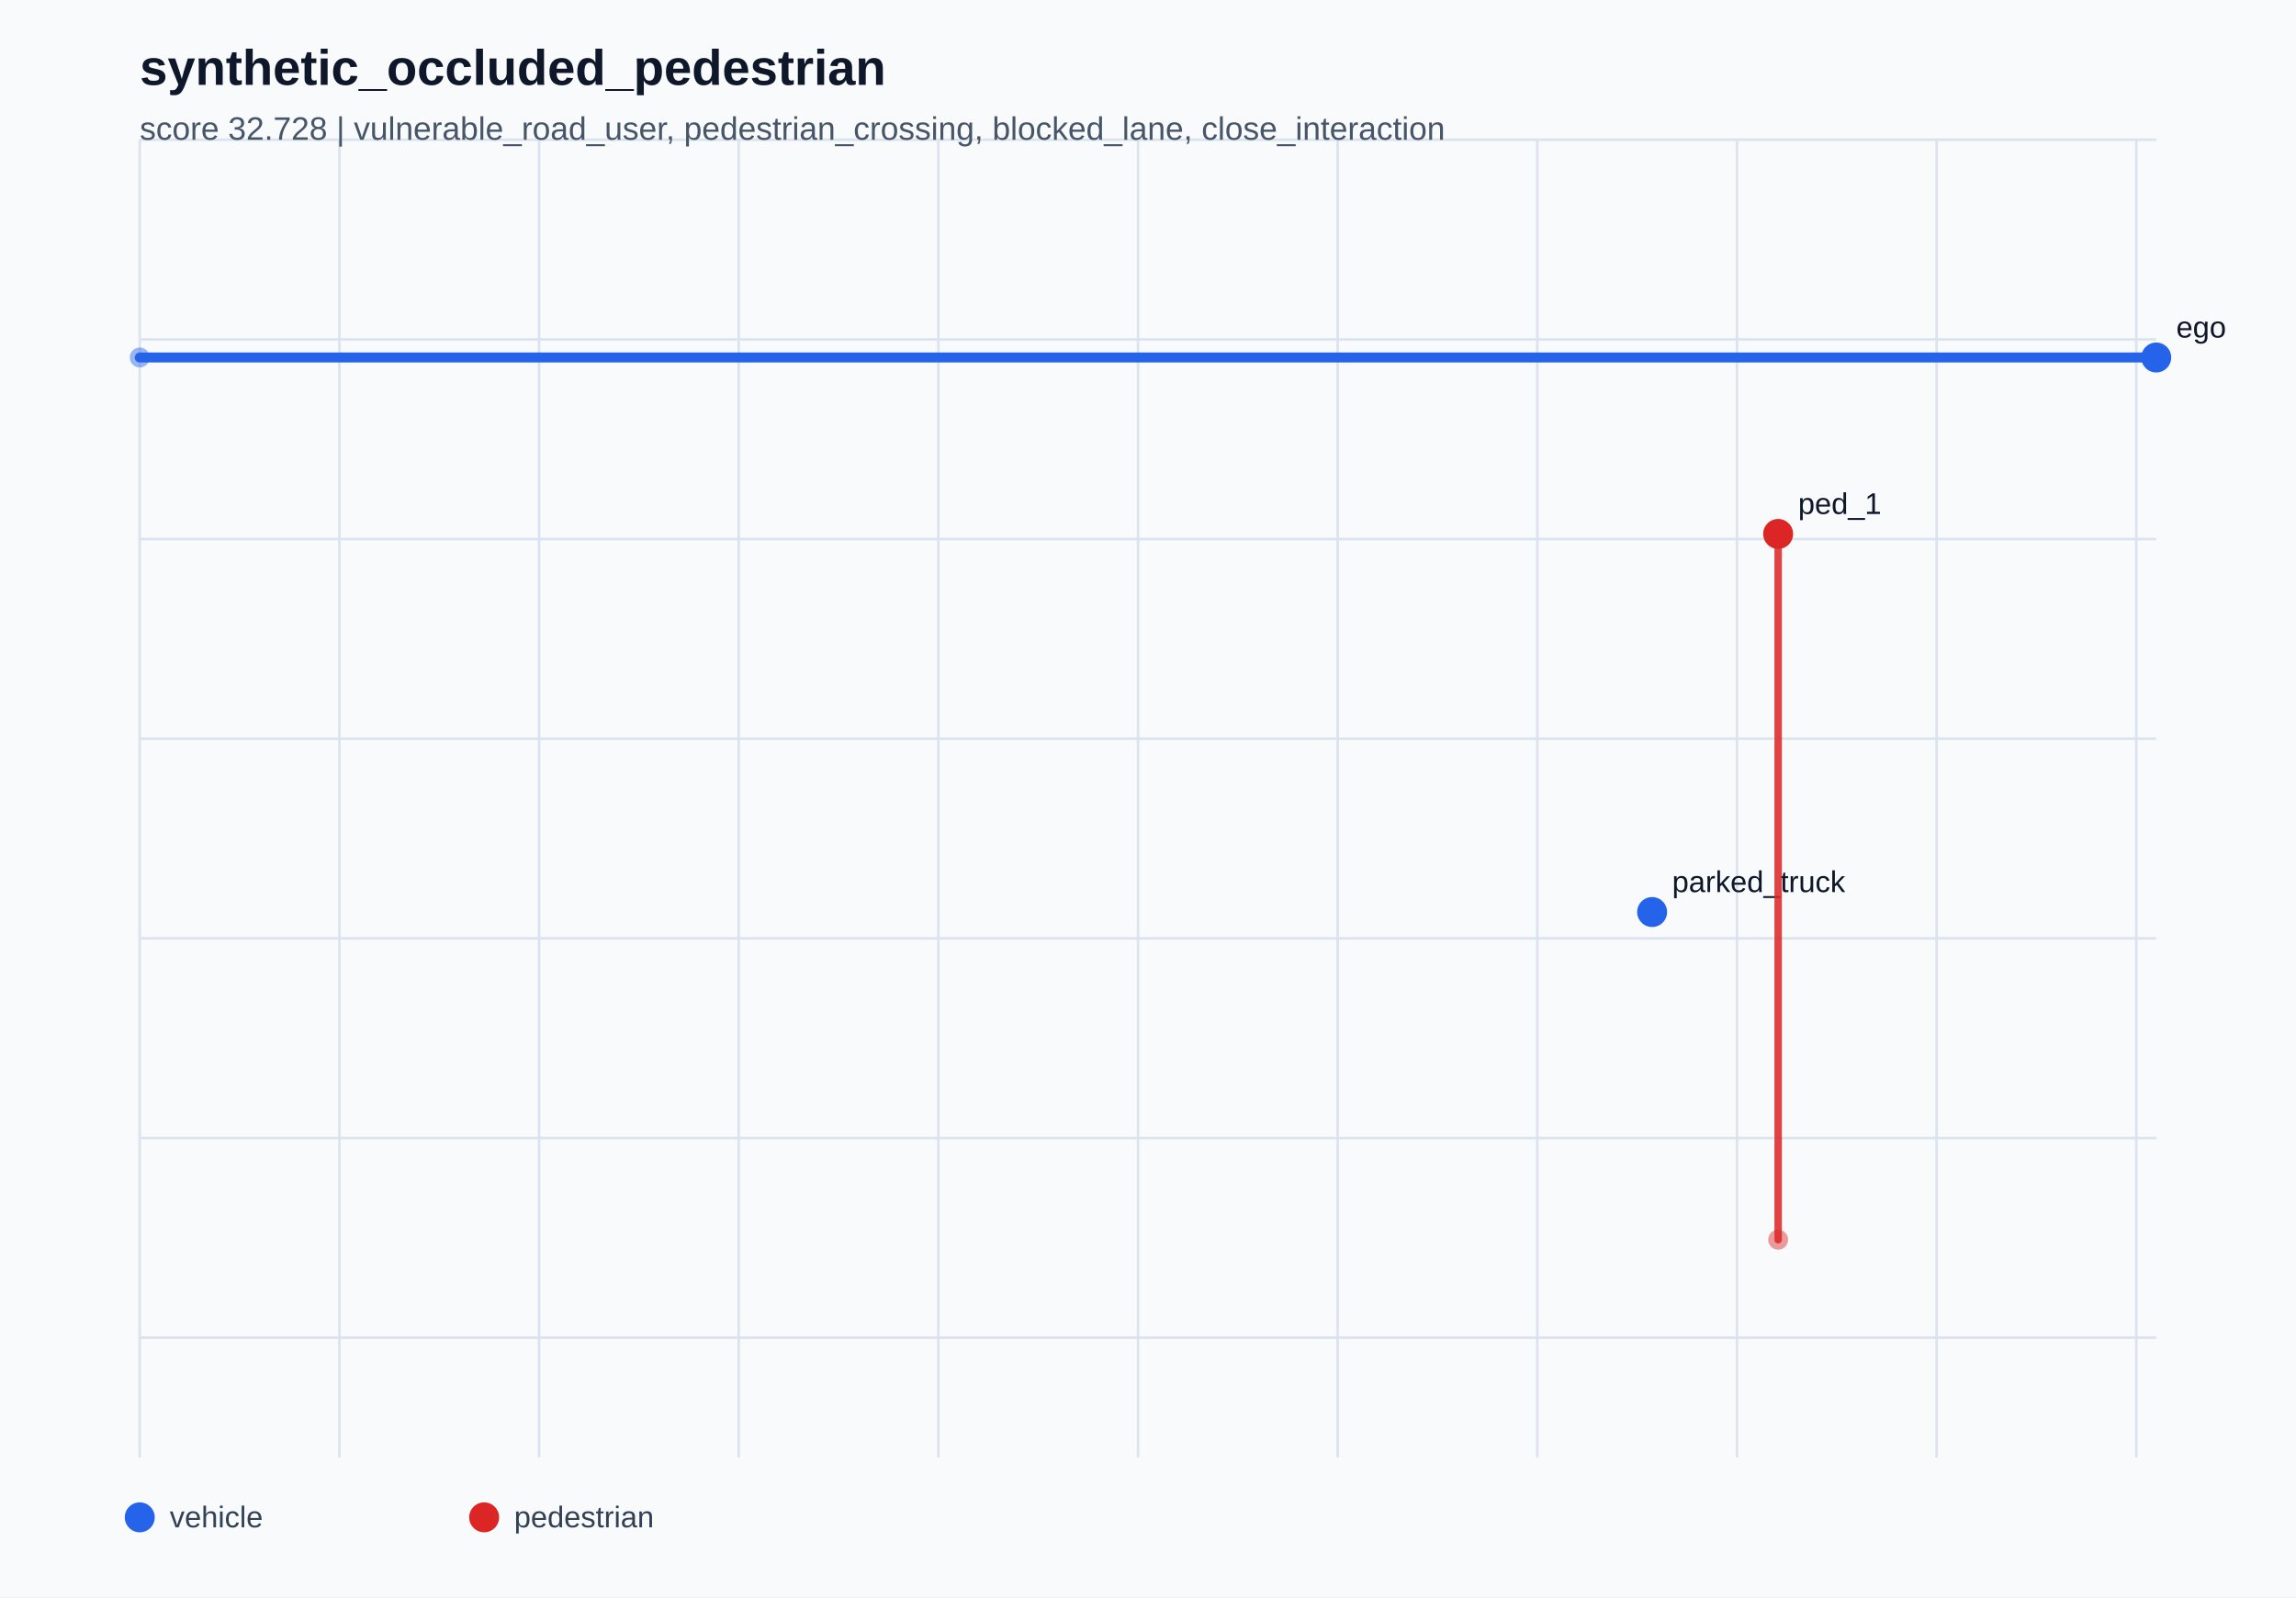
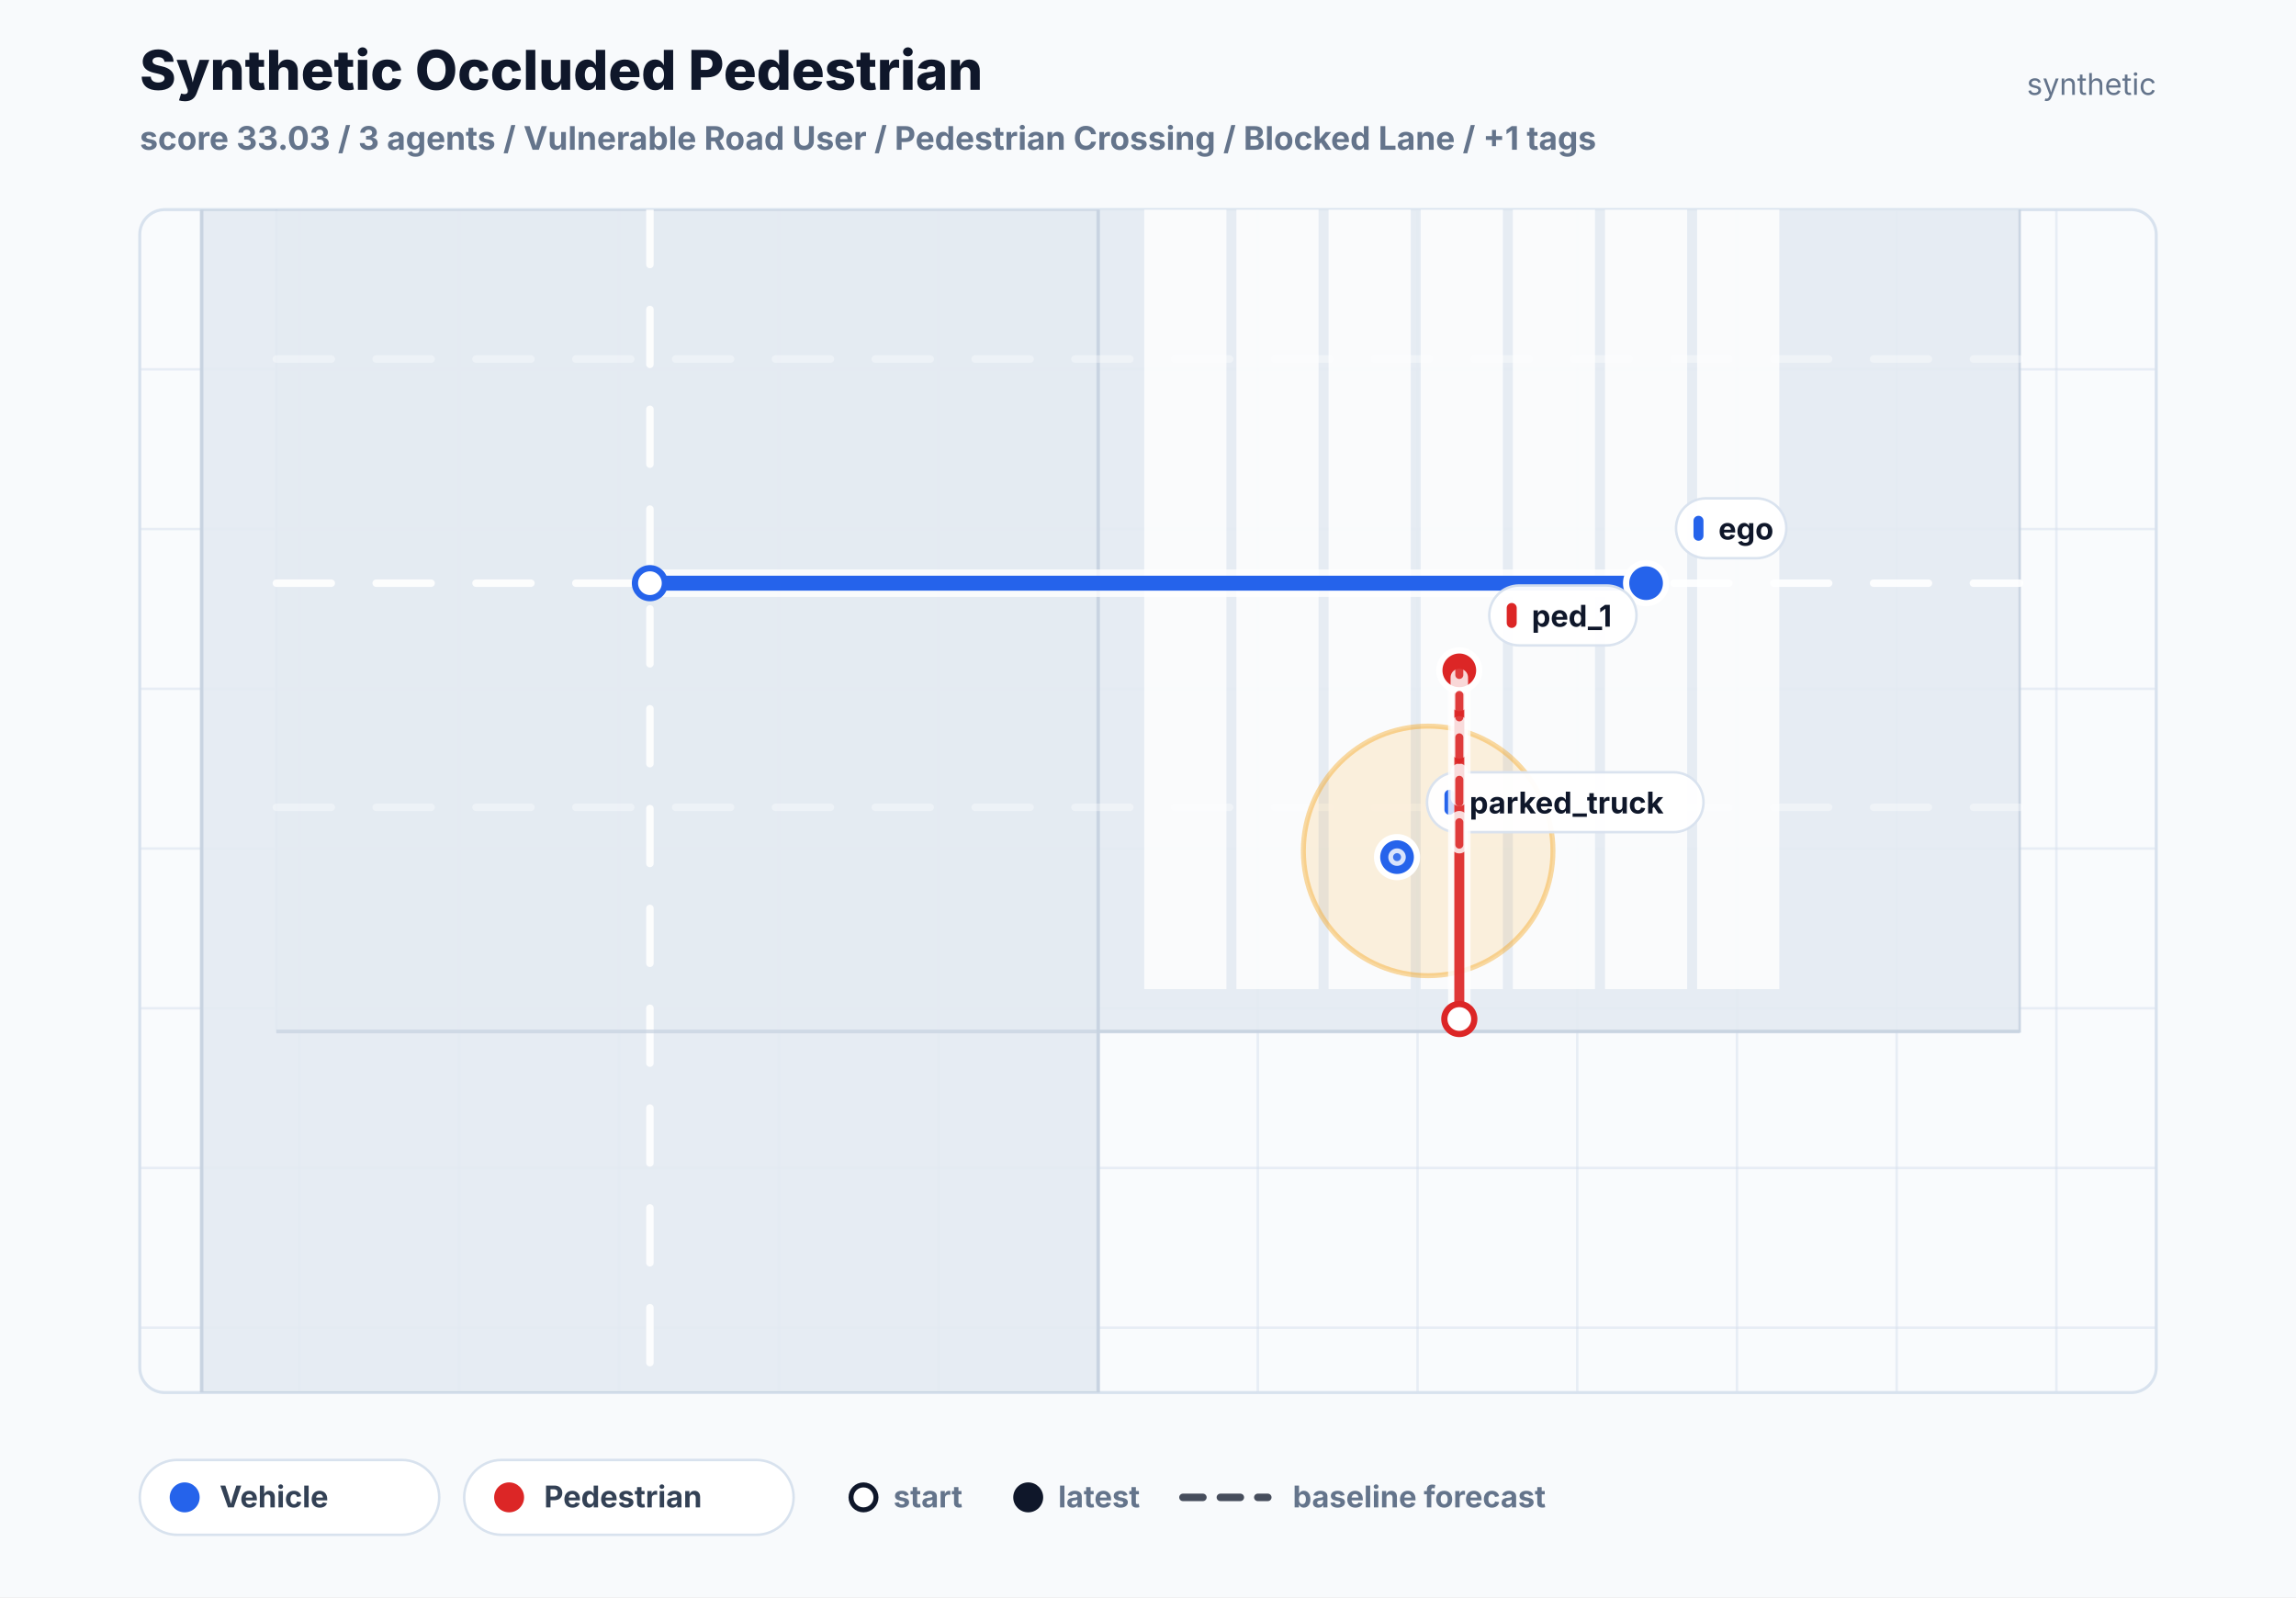
<svg xmlns="http://www.w3.org/2000/svg" width="920" height="640" viewBox="0 0 920 640" role="img">
+   <defs>
+     <clipPath id="scenario-plot-clip">
+       <rect x="56" y="84" width="808" height="474" rx="10" />
+     </clipPath>
+   </defs>
  <rect x="0" y="0" width="920" height="640" fill="#f8fafc" />
-   <line x1="56" y1="56" x2="56" y2="584" stroke="#dbe3ee" stroke-width="1" />
-   <line x1="136" y1="56" x2="136" y2="584" stroke="#dbe3ee" stroke-width="1" />
-   <line x1="216" y1="56" x2="216" y2="584" stroke="#dbe3ee" stroke-width="1" />
-   <line x1="296" y1="56" x2="296" y2="584" stroke="#dbe3ee" stroke-width="1" />
-   <line x1="376" y1="56" x2="376" y2="584" stroke="#dbe3ee" stroke-width="1" />
-   <line x1="456" y1="56" x2="456" y2="584" stroke="#dbe3ee" stroke-width="1" />
-   <line x1="536" y1="56" x2="536" y2="584" stroke="#dbe3ee" stroke-width="1" />
-   <line x1="616" y1="56" x2="616" y2="584" stroke="#dbe3ee" stroke-width="1" />
-   <line x1="696" y1="56" x2="696" y2="584" stroke="#dbe3ee" stroke-width="1" />
-   <line x1="776" y1="56" x2="776" y2="584" stroke="#dbe3ee" stroke-width="1" />
-   <line x1="856" y1="56" x2="856" y2="584" stroke="#dbe3ee" stroke-width="1" />
-   <line x1="56" y1="56" x2="864" y2="56" stroke="#dbe3ee" stroke-width="1" />
-   <line x1="56" y1="136" x2="864" y2="136" stroke="#dbe3ee" stroke-width="1" />
-   <line x1="56" y1="216" x2="864" y2="216" stroke="#dbe3ee" stroke-width="1" />
-   <line x1="56" y1="296" x2="864" y2="296" stroke="#dbe3ee" stroke-width="1" />
-   <line x1="56" y1="376" x2="864" y2="376" stroke="#dbe3ee" stroke-width="1" />
-   <line x1="56" y1="456" x2="864" y2="456" stroke="#dbe3ee" stroke-width="1" />
-   <line x1="56" y1="536" x2="864" y2="536" stroke="#dbe3ee" stroke-width="1" />
-   <text x="56" y="34" fill="#0f172a" font-size="20" font-family="Arial, sans-serif" font-weight="700">synthetic_occluded_pedestrian</text>
-   <text x="56" y="56" fill="#475569" font-size="13" font-family="Arial, sans-serif">score 32.728 | vulnerable_road_user, pedestrian_crossing, blocked_lane, close_interaction</text>
-   <circle cx="56" cy="608" r="6" fill="#2563eb" />
-   <text x="68" y="612" fill="#334155" font-size="12" font-family="Arial, sans-serif">vehicle</text>
-   <circle cx="194" cy="608" r="6" fill="#dc2626" />
-   <text x="206" y="612" fill="#334155" font-size="12" font-family="Arial, sans-serif">pedestrian</text>
-   <polyline points="56.00,143.25 460.00,143.25 864.00,143.25" fill="none" stroke="#2563eb" stroke-width="4" stroke-linecap="round" stroke-linejoin="round" opacity="1.0" />
-   <circle cx="56.00" cy="143.25" r="4" fill="#2563eb" opacity="0.45" />
-   <circle cx="864.00" cy="143.25" r="6" fill="#2563eb" />
-   <text x="872.00" y="135.25" fill="#0f172a" font-size="12" font-family="Arial, sans-serif">ego</text>
-   <polyline points="662.00,365.45 662.00,365.45 662.00,365.45" fill="none" stroke="#2563eb" stroke-width="3" stroke-linecap="round" stroke-linejoin="round" opacity="0.86" />
-   <circle cx="662.00" cy="365.45" r="4" fill="#2563eb" opacity="0.45" />
-   <circle cx="662.00" cy="365.45" r="6" fill="#2563eb" />
-   <text x="670.00" y="357.45" fill="#0f172a" font-size="12" font-family="Arial, sans-serif">parked_truck</text>
-   <polyline points="712.50,496.75 712.50,355.35 712.50,213.95" fill="none" stroke="#dc2626" stroke-width="3" stroke-linecap="round" stroke-linejoin="round" opacity="0.86" />
-   <circle cx="712.50" cy="496.75" r="4" fill="#dc2626" opacity="0.45" />
-   <circle cx="712.50" cy="213.95" r="6" fill="#dc2626" />
-   <text x="720.50" y="205.95" fill="#0f172a" font-size="12" font-family="Arial, sans-serif">ped_1</text>
+   <text x="56" y="36" fill="#0f172a" font-size="22" font-family="Inter, Arial, sans-serif" font-weight="800">Synthetic Occluded Pedestrian</text>
+   <text x="56" y="60" fill="#64748b" font-size="13" font-family="Inter, Arial, sans-serif" font-weight="650">score 33.03 / 3 agents / Vulnerable Road User / Pedestrian Crossing / Blocked Lane / +1 tags</text>
+   <text x="864" y="38" fill="#64748b" font-size="12" font-family="Inter, Arial, sans-serif" text-anchor="end">synthetic</text>
+   <rect x="56" y="84" width="808" height="474" rx="10" fill="#f9fbfd" stroke="#d8e2ee" stroke-width="1.2" />
+   <g clip-path="url(#scenario-plot-clip)">
+     <line x1="120" y1="84" x2="120" y2="558" stroke="#d7e1ee" stroke-width="1" opacity="0.52" />
+     <line x1="184" y1="84" x2="184" y2="558" stroke="#d7e1ee" stroke-width="1" opacity="0.52" />
+     <line x1="248" y1="84" x2="248" y2="558" stroke="#d7e1ee" stroke-width="1" opacity="0.52" />
+     <line x1="312" y1="84" x2="312" y2="558" stroke="#d7e1ee" stroke-width="1" opacity="0.52" />
+     <line x1="376" y1="84" x2="376" y2="558" stroke="#d7e1ee" stroke-width="1" opacity="0.52" />
+     <line x1="440" y1="84" x2="440" y2="558" stroke="#d7e1ee" stroke-width="1" opacity="0.52" />
+     <line x1="504" y1="84" x2="504" y2="558" stroke="#d7e1ee" stroke-width="1" opacity="0.52" />
+     <line x1="568" y1="84" x2="568" y2="558" stroke="#d7e1ee" stroke-width="1" opacity="0.52" />
+     <line x1="632" y1="84" x2="632" y2="558" stroke="#d7e1ee" stroke-width="1" opacity="0.52" />
+     <line x1="696" y1="84" x2="696" y2="558" stroke="#d7e1ee" stroke-width="1" opacity="0.52" />
+     <line x1="760" y1="84" x2="760" y2="558" stroke="#d7e1ee" stroke-width="1" opacity="0.52" />
+     <line x1="824" y1="84" x2="824" y2="558" stroke="#d7e1ee" stroke-width="1" opacity="0.52" />
+     <line x1="56" y1="148" x2="864" y2="148" stroke="#d7e1ee" stroke-width="1" opacity="0.52" />
+     <line x1="56" y1="212" x2="864" y2="212" stroke="#d7e1ee" stroke-width="1" opacity="0.52" />
+     <line x1="56" y1="276" x2="864" y2="276" stroke="#d7e1ee" stroke-width="1" opacity="0.52" />
+     <line x1="56" y1="340" x2="864" y2="340" stroke="#d7e1ee" stroke-width="1" opacity="0.52" />
+     <line x1="56" y1="404" x2="864" y2="404" stroke="#d7e1ee" stroke-width="1" opacity="0.52" />
+     <line x1="56" y1="468" x2="864" y2="468" stroke="#d7e1ee" stroke-width="1" opacity="0.52" />
+     <line x1="56" y1="532" x2="864" y2="532" stroke="#d7e1ee" stroke-width="1" opacity="0.52" />
+     <rect x="110.74" y="54.06" width="698.53" height="359.24" fill="#e4eaf2" stroke="#c7d3e1" stroke-width="1" opacity="0.92" />
+     <rect x="80.80" y="84.00" width="359.24" height="474.00" fill="#e4eaf2" stroke="#c7d3e1" stroke-width="1" opacity="0.92" />
+     <line x1="110.74" y1="233.68" x2="809.26" y2="233.68" stroke="#ffffff" stroke-width="3" stroke-linecap="round" stroke-dasharray="22 18" opacity="0.88" />
+     <line x1="260.42" y1="84.00" x2="260.42" y2="558.00" stroke="#ffffff" stroke-width="3" stroke-linecap="round" stroke-dasharray="22 18" opacity="0.88" />
+     <line x1="110.74" y1="54.06" x2="809.26" y2="54.06" stroke="#c7d3e1" stroke-width="1.5" opacity="0.72" />
+     <line x1="110.74" y1="413.31" x2="809.26" y2="413.31" stroke="#c7d3e1" stroke-width="1.5" opacity="0.72" />
+     <line x1="80.80" y1="84.00" x2="80.80" y2="558.00" stroke="#c7d3e1" stroke-width="1.5" opacity="0.72" />
+     <line x1="440.04" y1="84.00" x2="440.04" y2="558.00" stroke="#c7d3e1" stroke-width="1.5" opacity="0.72" />
+     <line x1="110.74" y1="143.87" x2="809.26" y2="143.87" stroke="#ffffff" stroke-width="3" stroke-linecap="round" stroke-dasharray="22 18" opacity="0.35" />
+     <line x1="110.74" y1="323.49" x2="809.26" y2="323.49" stroke="#ffffff" stroke-width="3" stroke-linecap="round" stroke-dasharray="22 18" opacity="0.35" />
+     <rect x="459.00" y="71.53" width="31.93" height="324.32" fill="#ffffff" stroke="#ffffff" stroke-width="1" opacity="0.78" />
+     <rect x="495.92" y="71.53" width="31.93" height="324.32" fill="#ffffff" stroke="#ffffff" stroke-width="1" opacity="0.78" />
+     <rect x="532.85" y="71.53" width="31.93" height="324.32" fill="#ffffff" stroke="#ffffff" stroke-width="1" opacity="0.78" />
+     <rect x="569.77" y="71.53" width="31.93" height="324.32" fill="#ffffff" stroke="#ffffff" stroke-width="1" opacity="0.78" />
+     <rect x="606.69" y="71.53" width="31.93" height="324.32" fill="#ffffff" stroke="#ffffff" stroke-width="1" opacity="0.78" />
+     <rect x="643.61" y="71.53" width="31.93" height="324.32" fill="#ffffff" stroke="#ffffff" stroke-width="1" opacity="0.78" />
+     <rect x="680.53" y="71.53" width="31.93" height="324.32" fill="#ffffff" stroke="#ffffff" stroke-width="1" opacity="0.78" />
+     <circle cx="572.26" cy="340.96" r="50.00" fill="#f59e0b" opacity="0.13" />
+     <circle cx="572.26" cy="340.96" r="50.00" fill="none" stroke="#f59e0b" stroke-width="2" opacity="0.38" />
+     <g class="track track-vehicle">
+       <polyline points="260.42,233.68 460.00,233.68 659.58,233.68" fill="none" stroke="#ffffff" stroke-width="11" stroke-linecap="round" stroke-linejoin="round" opacity="0.78" />
+       <polyline points="260.42,233.68 460.00,233.68 659.58,233.68" fill="none" stroke="#2563eb" stroke-width="6" stroke-linecap="round" stroke-linejoin="round" opacity="1.0" />
+       <circle cx="260.42" cy="233.68" r="6" fill="#ffffff" stroke="#2563eb" stroke-width="2.5" />
+       <circle cx="659.58" cy="233.68" r="8" fill="#2563eb" stroke="#ffffff" stroke-width="2.5" />
+       <rect x="671.58" y="199.68" width="44.20" height="24.00" rx="12" fill="#ffffff" stroke="#d8e2ee" opacity="0.96" />
+       <rect x="678.58" y="206.68" width="4" height="10" rx="2" fill="#2563eb" />
+       <text x="688.58" y="216.18" fill="#0f172a" font-size="12" font-family="Inter, Arial, sans-serif" font-weight="750">ego</text>
+     </g>
+     <g class="track track-vehicle">
+       <polyline points="559.79,343.45 559.79,343.45 559.79,343.45" fill="none" stroke="#ffffff" stroke-width="9" stroke-linecap="round" stroke-linejoin="round" opacity="0.78" />
+       <polyline points="559.79,343.45 559.79,343.45 559.79,343.45" fill="none" stroke="#2563eb" stroke-width="4" stroke-linecap="round" stroke-linejoin="round" opacity="0.92" />
+       <circle cx="559.79" cy="343.45" r="6" fill="#ffffff" stroke="#2563eb" stroke-width="2.5" />
+       <circle cx="559.79" cy="343.45" r="8" fill="#2563eb" stroke="#ffffff" stroke-width="2.5" />
+       <rect x="571.79" y="309.45" width="110.80" height="24.00" rx="12" fill="#ffffff" stroke="#d8e2ee" opacity="0.96" />
+       <rect x="578.79" y="316.45" width="4" height="10" rx="2" fill="#2563eb" />
+       <text x="588.79" y="325.95" fill="#0f172a" font-size="12" font-family="Inter, Arial, sans-serif" font-weight="750">parked_truck</text>
+     </g>
+     <g class="track track-pedestrian">
+       <polyline points="584.74,408.32 584.74,338.46 584.74,268.61" fill="none" stroke="#ffffff" stroke-width="9" stroke-linecap="round" stroke-linejoin="round" opacity="0.78" />
+       <polyline points="584.74,408.32 584.74,338.46 584.74,268.61" fill="none" stroke="#dc2626" stroke-width="4" stroke-linecap="round" stroke-linejoin="round" opacity="0.92" />
+       <circle cx="584.74" cy="408.32" r="6" fill="#ffffff" stroke="#dc2626" stroke-width="2.5" />
+       <circle cx="584.74" cy="268.61" r="8" fill="#dc2626" stroke="#ffffff" stroke-width="2.5" />
+       <rect x="596.74" y="234.61" width="59.00" height="24.00" rx="12" fill="#ffffff" stroke="#d8e2ee" opacity="0.96" />
+       <rect x="603.74" y="241.61" width="4" height="10" rx="2" fill="#dc2626" />
+       <text x="613.74" y="251.11" fill="#0f172a" font-size="12" font-family="Inter, Arial, sans-serif" font-weight="750">ped_1</text>
+     </g>
+     <g class="baseline-prediction prediction-vehicle">
+       <polyline points="559.79,343.45 559.79,343.45" fill="none" stroke="#ffffff" stroke-width="7" stroke-linecap="round" stroke-linejoin="round" stroke-dasharray="10 9" opacity="0.82" />
+       <polyline points="559.79,343.45 559.79,343.45" fill="none" stroke="#2563eb" stroke-width="3.2" stroke-linecap="round" stroke-linejoin="round" stroke-dasharray="9 8" opacity="0.88" />
+     </g>
+     <g class="baseline-prediction prediction-pedestrian">
+       <polyline points="584.74,338.46 584.74,268.61" fill="none" stroke="#ffffff" stroke-width="7" stroke-linecap="round" stroke-linejoin="round" stroke-dasharray="10 9" opacity="0.82" />
+       <polyline points="584.74,338.46 584.74,268.61" fill="none" stroke="#dc2626" stroke-width="3.2" stroke-linecap="round" stroke-linejoin="round" stroke-dasharray="9 8" opacity="0.88" />
+     </g>
+   </g>
+   <rect x="56" y="585" width="120" height="30" rx="15" fill="#ffffff" stroke="#d8e2ee" />
+   <circle cx="74" cy="600" r="6" fill="#2563eb" />
+   <text x="88" y="604" fill="#334155" font-size="12" font-family="Inter, Arial, sans-serif" font-weight="700">Vehicle</text>
+   <rect x="186" y="585" width="132" height="30" rx="15" fill="#ffffff" stroke="#d8e2ee" />
+   <circle cx="204" cy="600" r="6" fill="#dc2626" />
+   <text x="218" y="604" fill="#334155" font-size="12" font-family="Inter, Arial, sans-serif" font-weight="700">Pedestrian</text>
+   <circle cx="346" cy="600" r="5" fill="#ffffff" stroke="#0f172a" stroke-width="2" />
+   <circle cx="412" cy="600" r="6" fill="#0f172a" />
+   <text x="358" y="604" fill="#64748b" font-size="12" font-family="Inter, Arial, sans-serif" font-weight="700">start</text>
+   <text x="424" y="604" fill="#64748b" font-size="12" font-family="Inter, Arial, sans-serif" font-weight="700">latest</text>
+   <line x1="474" y1="600" x2="508" y2="600" stroke="#0f172a" stroke-width="3" stroke-linecap="round" stroke-dasharray="8 7" opacity="0.76" />
+   <text x="518" y="604" fill="#64748b" font-size="12" font-family="Inter, Arial, sans-serif" font-weight="700">baseline forecast</text>
</svg>
